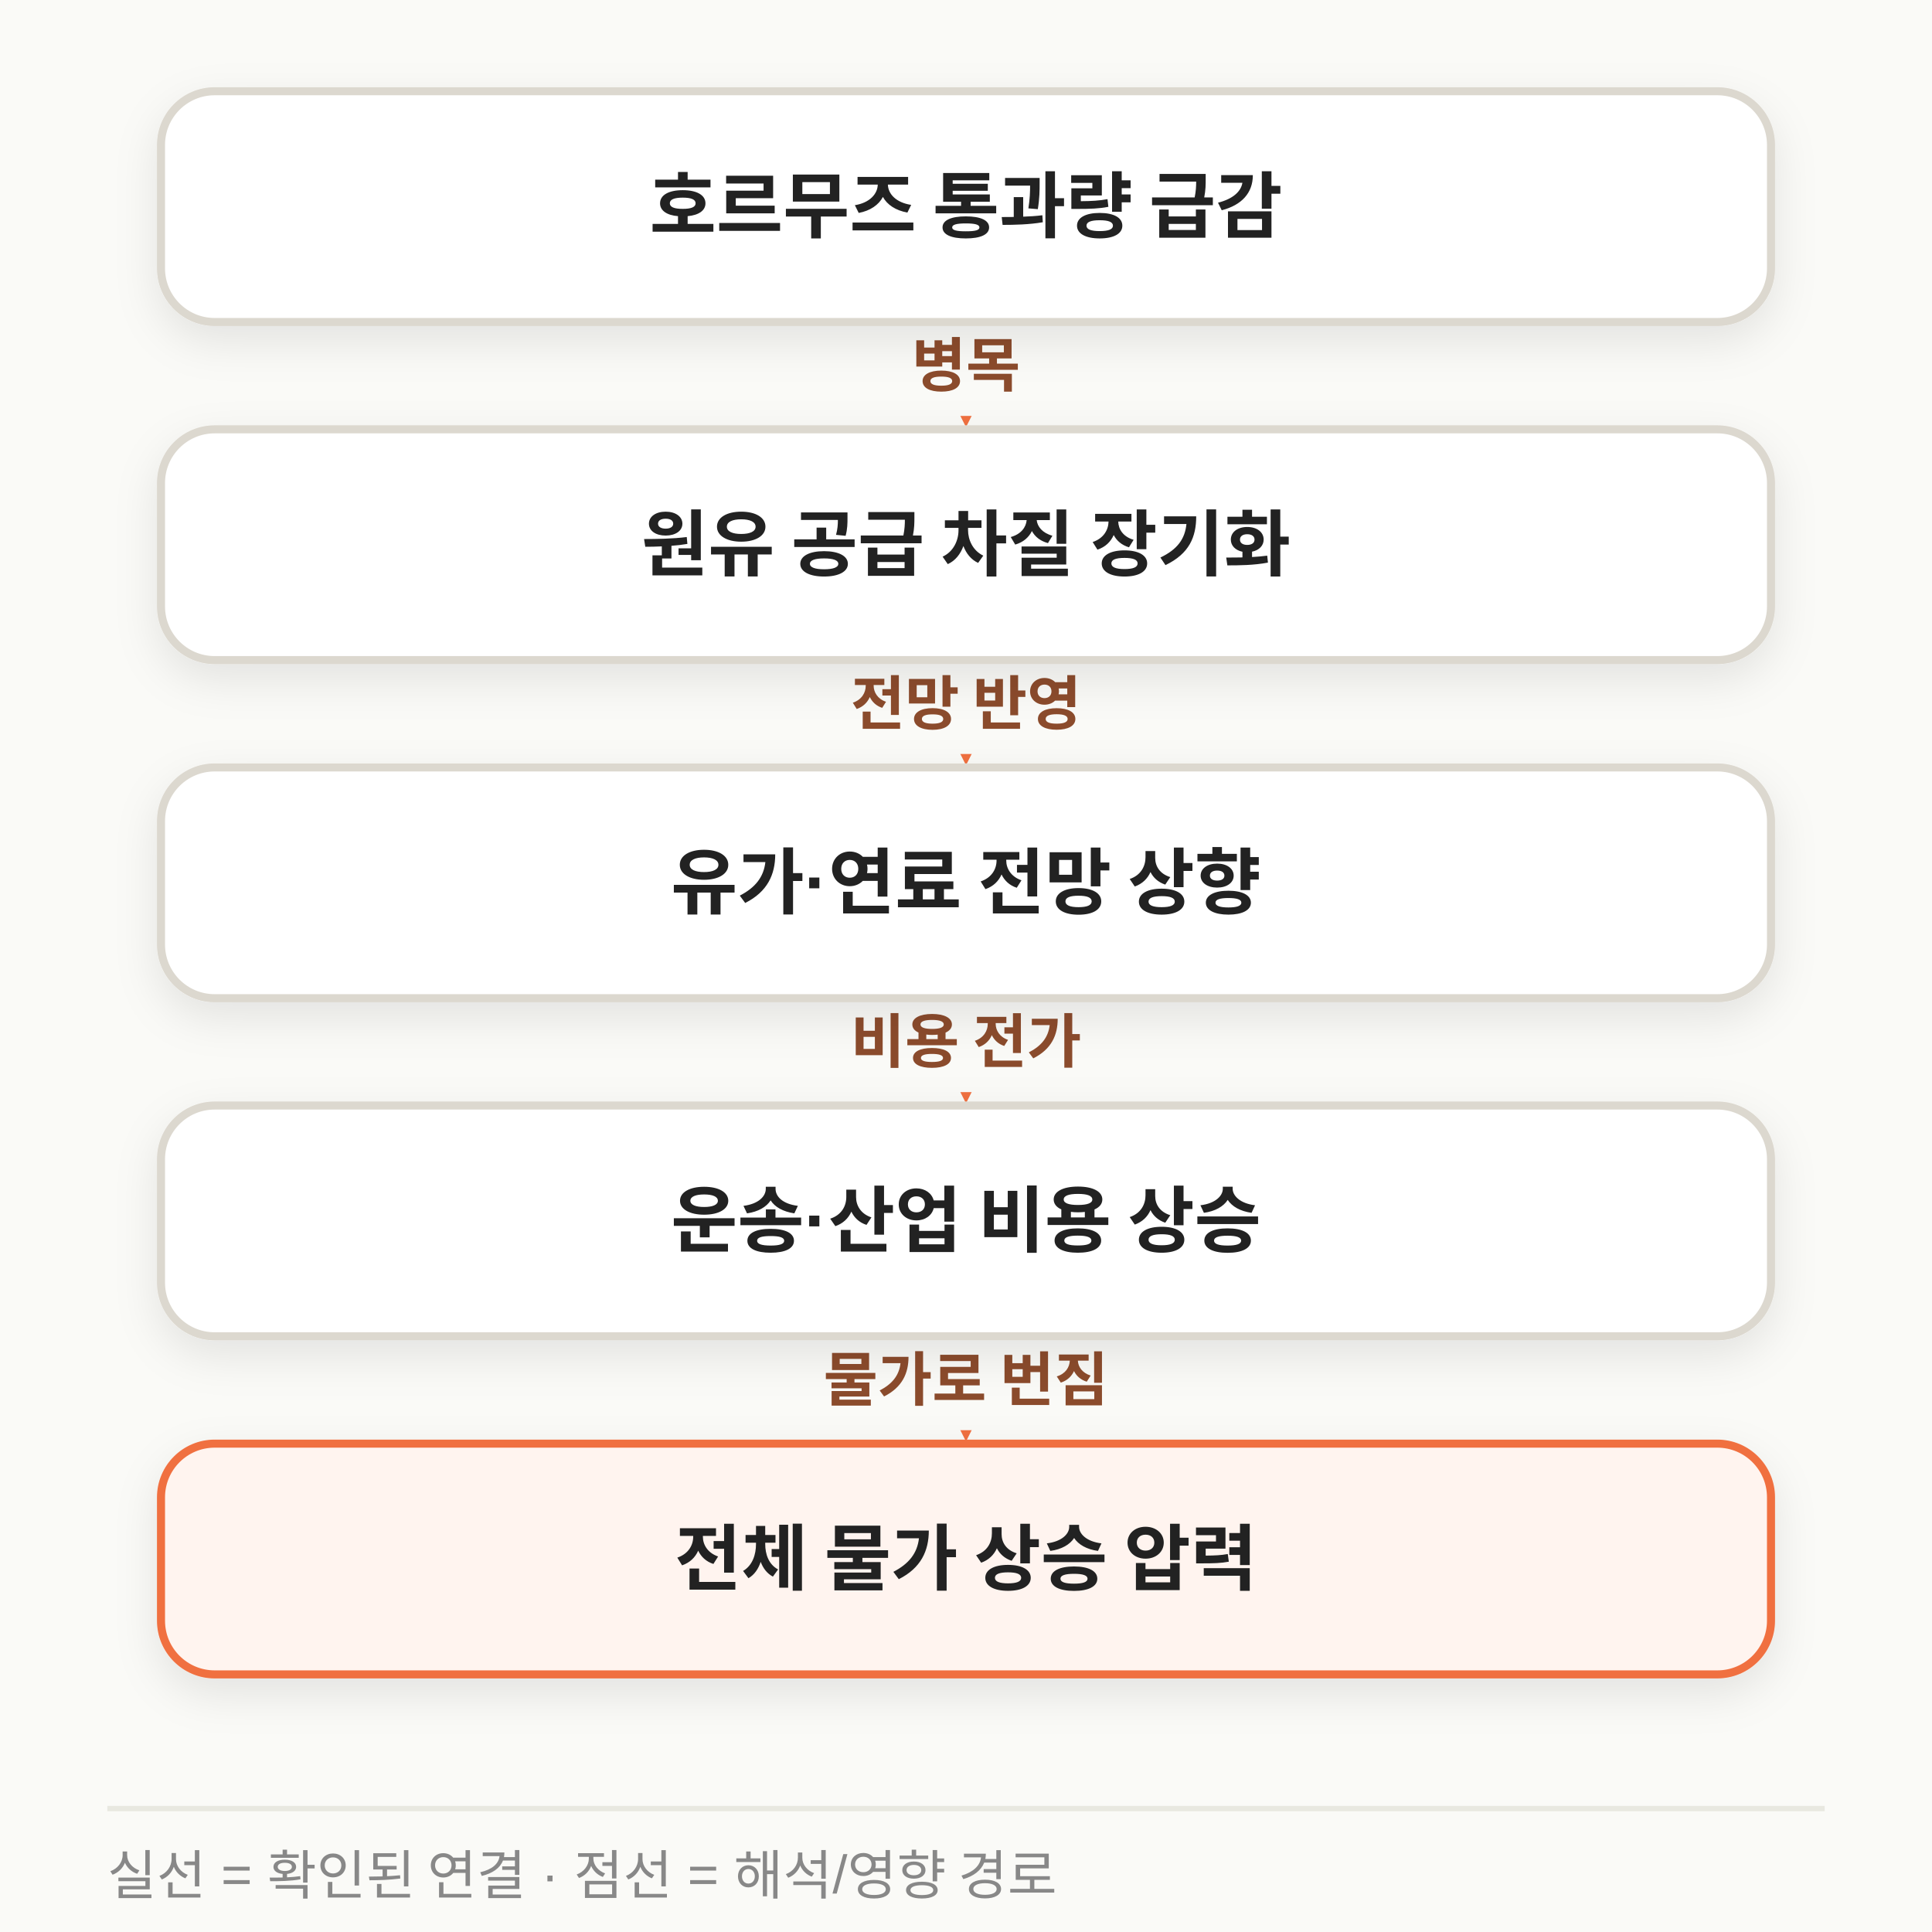
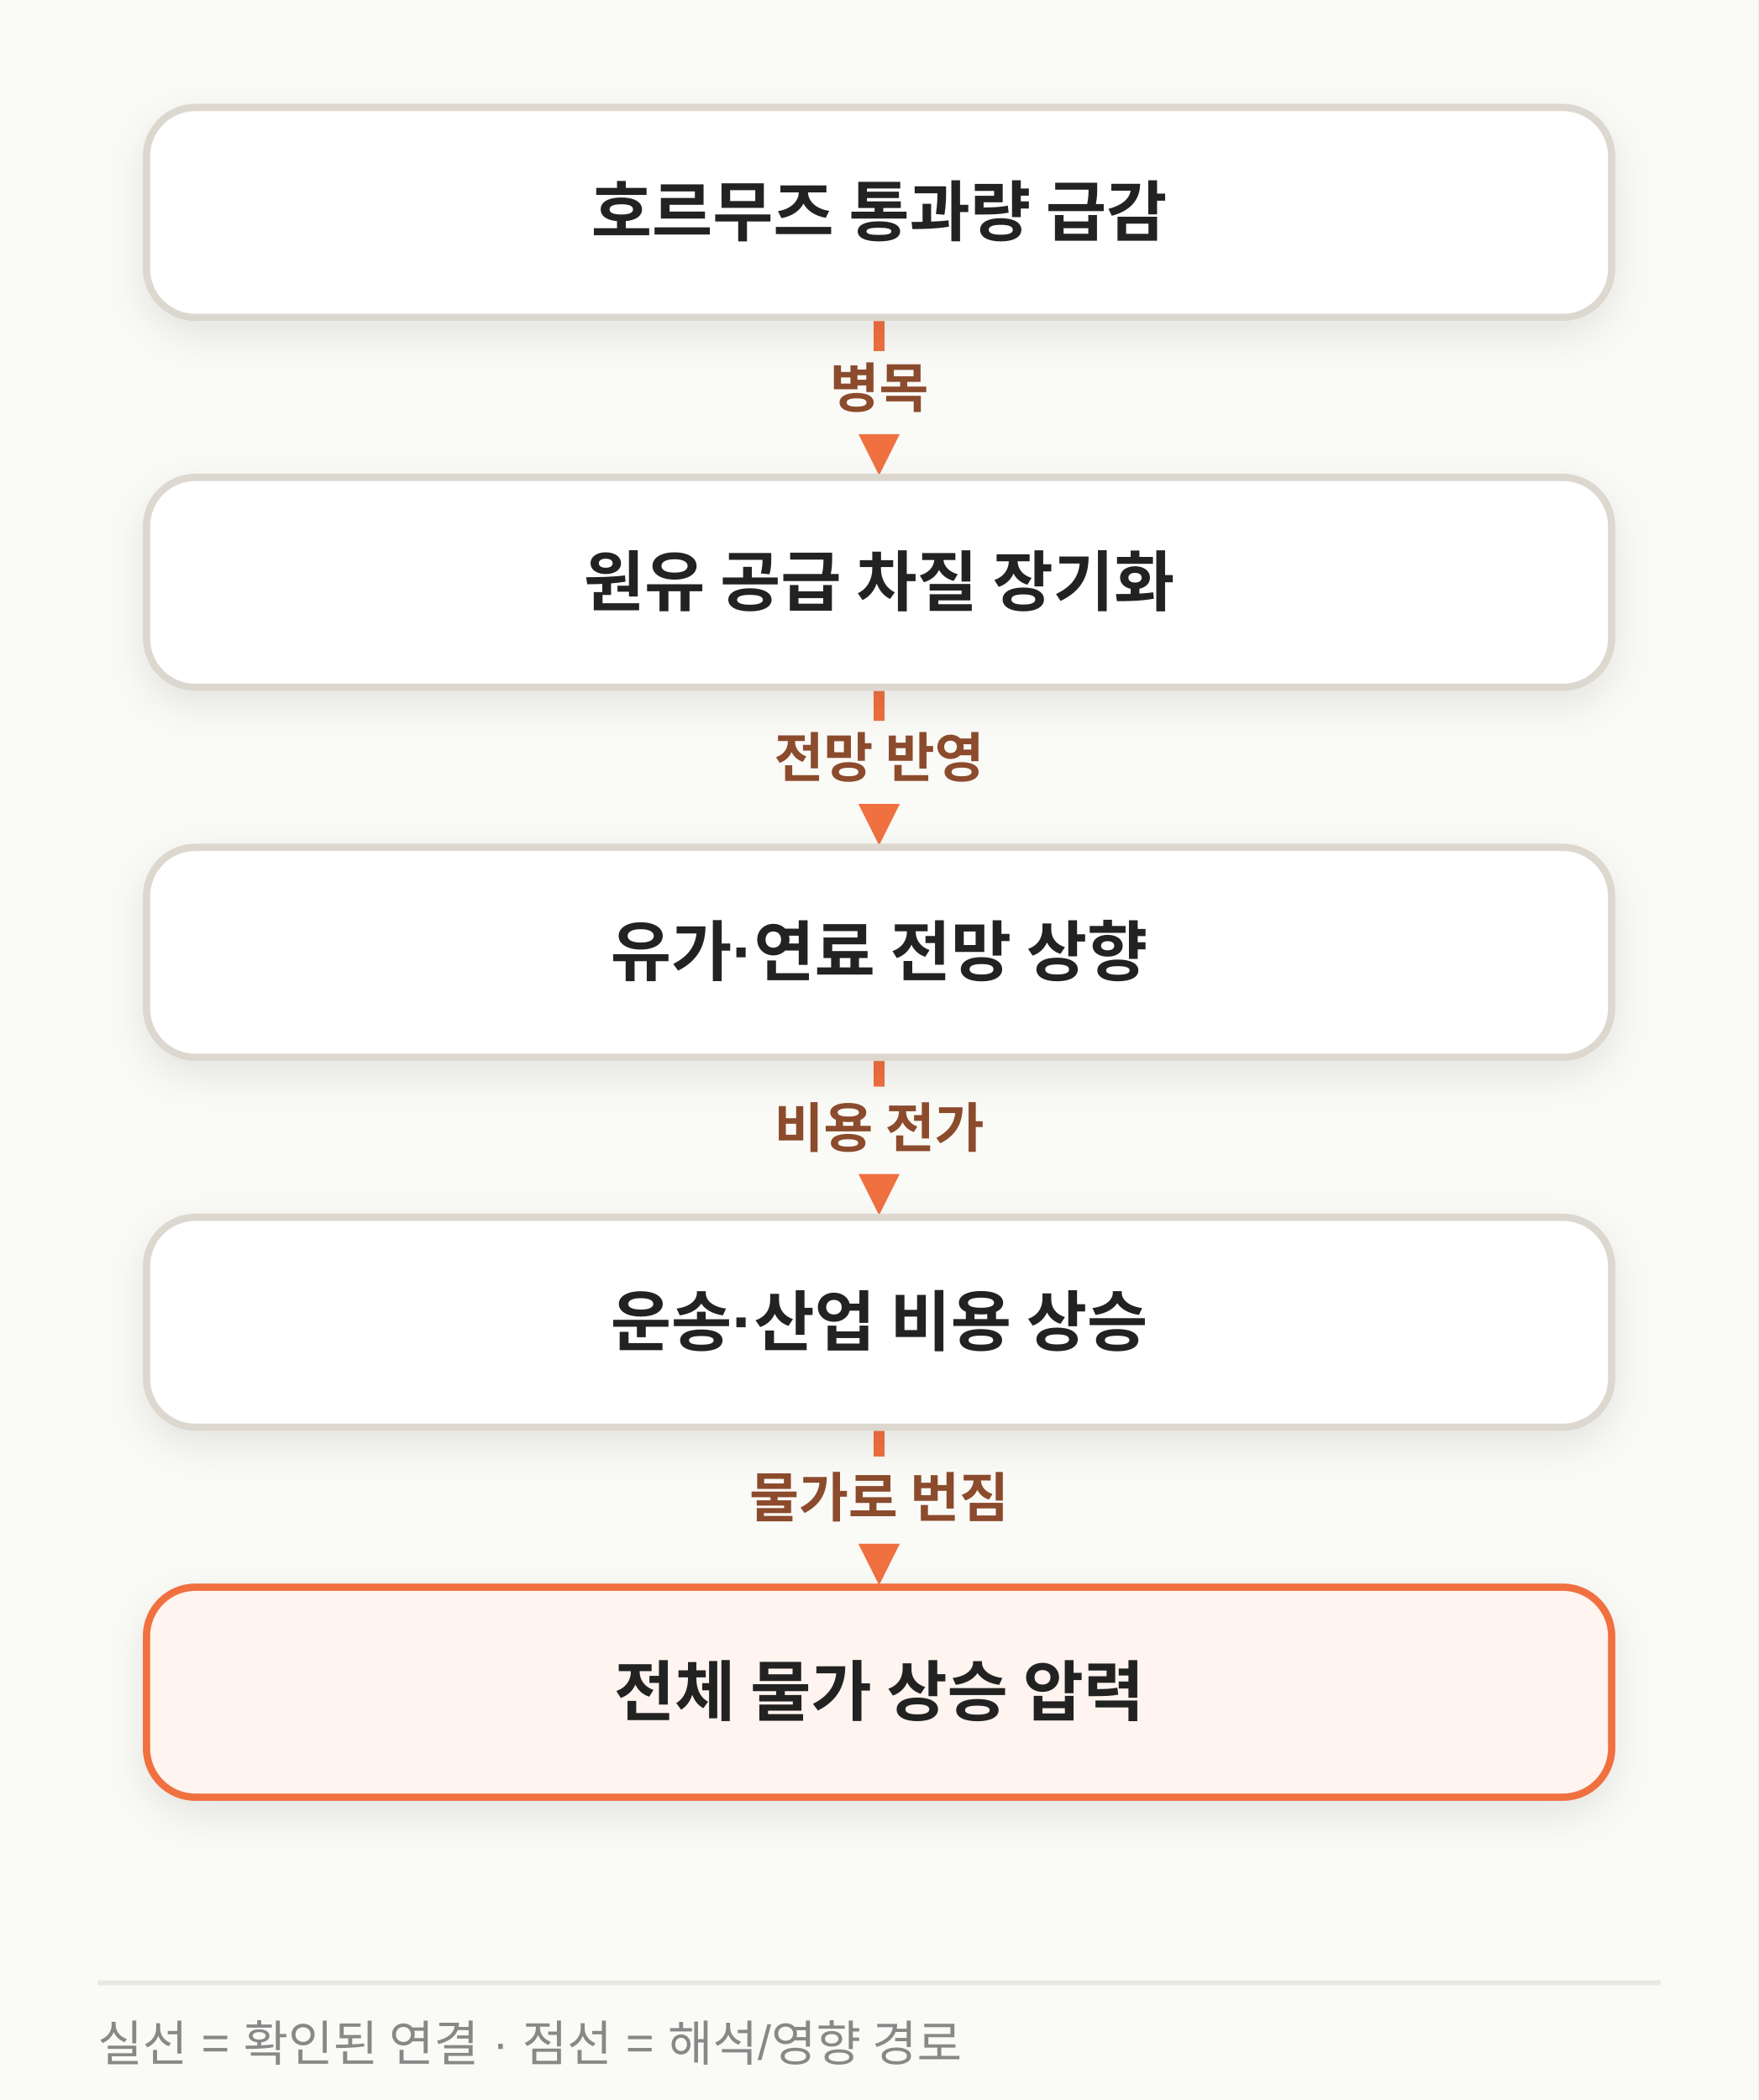
- <svg xmlns="http://www.w3.org/2000/svg" width="720" height="720" viewBox="0 0 720 720" class="morning-diagram morning-diagram-mobile" data-mobile-layout="same-topology" data-motion-orientation="TB" data-motion-steps="9">
+ <svg xmlns="http://www.w3.org/2000/svg" width="720" height="860" viewBox="0 0 720 860" class="morning-diagram morning-diagram-mobile" data-mobile-layout="same-topology" data-motion-orientation="TB" data-motion-steps="9">
  <defs>
    <filter id="shadow" x="-20%" y="-20%" width="140%" height="160%">
      <feDropShadow dx="0" dy="6" stdDeviation="8" flood-color="#111111" flood-opacity=".09" />
    </filter>
    <marker id="arrow" viewBox="0 0 10 10" refX="8" refY="5" markerWidth="8" markerHeight="8" orient="auto-start-reverse">
      <path d="M 0 0 L 10 5 L 0 10 z" fill="#F07040" />
    </marker>
  </defs>
-   <rect width="720" height="720" fill="#FAFAF7" />
+   <rect width="720" height="860" fill="#FAFAF7" />
  <g class="motion-step motion-edge" data-motion-step="1" data-from="A" data-to="B" style="--motion-delay:415ms">
-     <path d="M 360.0 120.0 C 360.0 140.0, 360.0 140.0, 360.0 152.0" fill="none" stroke="#F07040" stroke-width="4.5" marker-end="url(#arrow)" />
-     <rect x="306.0" y="121.0" width="108" height="34" rx="17" fill="#FAFAF7" />
-     <text x="360.0" y="144.0" text-anchor="middle" font-family="Apple SD Gothic Neo,Malgun Gothic,Arial,sans-serif" font-size="22" font-weight="800" fill="#8B4B2C">병목</text>
+     <path d="M 360.0 130.0 C 360.0 162.8, 360.0 162.8, 360.0 187.5" fill="none" stroke="#F07040" stroke-width="4.5" marker-end="url(#arrow)" />
+     <rect x="306.0" y="143.8" width="108" height="34" rx="17" fill="#FAFAF7" />
+     <text x="360.0" y="166.8" text-anchor="middle" font-family="Apple SD Gothic Neo,Malgun Gothic,Arial,sans-serif" font-size="22" font-weight="800" fill="#8B4B2C">병목</text>
  </g>
  <g class="motion-step motion-edge" data-motion-step="3" data-from="B" data-to="C" style="--motion-delay:1245ms">
-     <path d="M 360.0 246.0 C 360.0 266.0, 360.0 266.0, 360.0 278.0" fill="none" stroke="#F07040" stroke-width="4.5" marker-end="url(#arrow)" />
-     <rect x="288.5" y="247.0" width="143" height="34" rx="17" fill="#FAFAF7" />
-     <text x="360.0" y="270.0" text-anchor="middle" font-family="Apple SD Gothic Neo,Malgun Gothic,Arial,sans-serif" font-size="22" font-weight="800" fill="#8B4B2C">전망 반영</text>
+     <path d="M 360.0 281.5 C 360.0 314.2, 360.0 314.2, 360.0 339.0" fill="none" stroke="#F07040" stroke-width="4.5" marker-end="url(#arrow)" />
+     <rect x="288.5" y="295.2" width="143" height="34" rx="17" fill="#FAFAF7" />
+     <text x="360.0" y="318.2" text-anchor="middle" font-family="Apple SD Gothic Neo,Malgun Gothic,Arial,sans-serif" font-size="22" font-weight="800" fill="#8B4B2C">전망 반영</text>
  </g>
  <g class="motion-step motion-edge" data-motion-step="5" data-from="C" data-to="D" style="--motion-delay:2075ms">
-     <path d="M 360.0 372.0 C 360.0 392.0, 360.0 392.0, 360.0 404.0" fill="none" stroke="#F07040" stroke-width="4.5" stroke-dasharray="12 10" marker-end="url(#arrow)" />
-     <rect x="288.5" y="373.0" width="143" height="34" rx="17" fill="#FAFAF7" />
-     <text x="360.0" y="396.0" text-anchor="middle" font-family="Apple SD Gothic Neo,Malgun Gothic,Arial,sans-serif" font-size="22" font-weight="800" fill="#8B4B2C">비용 전가</text>
+     <path d="M 360.0 433.0 C 360.0 465.8, 360.0 465.8, 360.0 490.5" fill="none" stroke="#F07040" stroke-width="4.5" stroke-dasharray="12 10" marker-end="url(#arrow)" />
+     <rect x="288.5" y="446.8" width="143" height="34" rx="17" fill="#FAFAF7" />
+     <text x="360.0" y="469.8" text-anchor="middle" font-family="Apple SD Gothic Neo,Malgun Gothic,Arial,sans-serif" font-size="22" font-weight="800" fill="#8B4B2C">비용 전가</text>
  </g>
  <g class="motion-step motion-edge" data-motion-step="7" data-from="D" data-to="E" style="--motion-delay:2905ms">
-     <path d="M 360.0 498.0 C 360.0 518.0, 360.0 518.0, 360.0 530.0" fill="none" stroke="#F07040" stroke-width="4.5" stroke-dasharray="12 10" marker-end="url(#arrow)" />
-     <rect x="278.0" y="499.0" width="164" height="34" rx="17" fill="#FAFAF7" />
-     <text x="360.0" y="522.0" text-anchor="middle" font-family="Apple SD Gothic Neo,Malgun Gothic,Arial,sans-serif" font-size="22" font-weight="800" fill="#8B4B2C">물가로 번짐</text>
+     <path d="M 360.0 584.5 C 360.0 617.2, 360.0 617.2, 360.0 642.0" fill="none" stroke="#F07040" stroke-width="4.5" stroke-dasharray="12 10" marker-end="url(#arrow)" />
+     <rect x="278.0" y="598.2" width="164" height="34" rx="17" fill="#FAFAF7" />
+     <text x="360.0" y="621.2" text-anchor="middle" font-family="Apple SD Gothic Neo,Malgun Gothic,Arial,sans-serif" font-size="22" font-weight="800" fill="#8B4B2C">물가로 번짐</text>
  </g>
  <g class="motion-step motion-node" data-motion-step="0" style="--motion-delay:0ms;--motion-accent-delay:660ms">
-     <rect class="motion-node-shape" x="60.0" y="34.0" width="600.0" height="86" rx="20" fill="#FFFFFF" stroke="#DCD8CF" stroke-width="3" filter="url(#shadow)" />
-     <text x="360.0" y="77.0" text-anchor="middle" dominant-baseline="middle" font-family="Apple SD Gothic Neo,Malgun Gothic,Arial,sans-serif" font-size="27" font-weight="800" fill="#222222">호르무즈 통과량 급감</text>
+     <rect class="motion-node-shape" x="60.0" y="44.0" width="600.0" height="86" rx="20" fill="#FFFFFF" stroke="#DCD8CF" stroke-width="3" filter="url(#shadow)" />
+     <text x="360.0" y="87.0" text-anchor="middle" dominant-baseline="middle" font-family="Apple SD Gothic Neo,Malgun Gothic,Arial,sans-serif" font-size="27" font-weight="800" fill="#222222">호르무즈 통과량 급감</text>
  </g>
  <g class="motion-step motion-node" data-motion-step="2" style="--motion-delay:830ms;--motion-accent-delay:1490ms">
-     <rect class="motion-node-shape" x="60.0" y="160.0" width="600.0" height="86" rx="20" fill="#FFFFFF" stroke="#DCD8CF" stroke-width="3" filter="url(#shadow)" />
-     <text x="360.0" y="203.0" text-anchor="middle" dominant-baseline="middle" font-family="Apple SD Gothic Neo,Malgun Gothic,Arial,sans-serif" font-size="27" font-weight="800" fill="#222222">원유 공급 차질 장기화</text>
+     <rect class="motion-node-shape" x="60.0" y="195.5" width="600.0" height="86" rx="20" fill="#FFFFFF" stroke="#DCD8CF" stroke-width="3" filter="url(#shadow)" />
+     <text x="360.0" y="238.5" text-anchor="middle" dominant-baseline="middle" font-family="Apple SD Gothic Neo,Malgun Gothic,Arial,sans-serif" font-size="27" font-weight="800" fill="#222222">원유 공급 차질 장기화</text>
  </g>
  <g class="motion-step motion-node" data-motion-step="4" style="--motion-delay:1660ms;--motion-accent-delay:2320ms">
-     <rect class="motion-node-shape" x="60.0" y="286.0" width="600.0" height="86" rx="20" fill="#FFFFFF" stroke="#DCD8CF" stroke-width="3" filter="url(#shadow)" />
-     <text x="360.0" y="329.0" text-anchor="middle" dominant-baseline="middle" font-family="Apple SD Gothic Neo,Malgun Gothic,Arial,sans-serif" font-size="27" font-weight="800" fill="#222222">유가·연료 전망 상향</text>
+     <rect class="motion-node-shape" x="60.0" y="347.0" width="600.0" height="86" rx="20" fill="#FFFFFF" stroke="#DCD8CF" stroke-width="3" filter="url(#shadow)" />
+     <text x="360.0" y="390.0" text-anchor="middle" dominant-baseline="middle" font-family="Apple SD Gothic Neo,Malgun Gothic,Arial,sans-serif" font-size="27" font-weight="800" fill="#222222">유가·연료 전망 상향</text>
  </g>
  <g class="motion-step motion-node" data-motion-step="6" style="--motion-delay:2490ms;--motion-accent-delay:3150ms">
-     <rect class="motion-node-shape" x="60.0" y="412.0" width="600.0" height="86" rx="20" fill="#FFFFFF" stroke="#DCD8CF" stroke-width="3" filter="url(#shadow)" />
-     <text x="360.0" y="455.0" text-anchor="middle" dominant-baseline="middle" font-family="Apple SD Gothic Neo,Malgun Gothic,Arial,sans-serif" font-size="27" font-weight="800" fill="#222222">운송·산업 비용 상승</text>
+     <rect class="motion-node-shape" x="60.0" y="498.5" width="600.0" height="86" rx="20" fill="#FFFFFF" stroke="#DCD8CF" stroke-width="3" filter="url(#shadow)" />
+     <text x="360.0" y="541.5" text-anchor="middle" dominant-baseline="middle" font-family="Apple SD Gothic Neo,Malgun Gothic,Arial,sans-serif" font-size="27" font-weight="800" fill="#222222">운송·산업 비용 상승</text>
  </g>
  <g class="motion-step motion-node motion-risk" data-motion-step="8" style="--motion-delay:3320ms;--motion-accent-delay:3980ms">
-     <rect class="motion-node-shape" x="60.0" y="538.0" width="600.0" height="86" rx="20" fill="#FFF4EF" stroke="#F07040" stroke-width="3" filter="url(#shadow)" />
-     <text x="360.0" y="581.0" text-anchor="middle" dominant-baseline="middle" font-family="Apple SD Gothic Neo,Malgun Gothic,Arial,sans-serif" font-size="27" font-weight="800" fill="#222222">전체 물가 상승 압력</text>
+     <rect class="motion-node-shape" x="60.0" y="650.0" width="600.0" height="86" rx="20" fill="#FFF4EF" stroke="#F07040" stroke-width="3" filter="url(#shadow)" />
+     <text x="360.0" y="693.0" text-anchor="middle" dominant-baseline="middle" font-family="Apple SD Gothic Neo,Malgun Gothic,Arial,sans-serif" font-size="27" font-weight="800" fill="#222222">전체 물가 상승 압력</text>
  </g>
-   <line x1="40" y1="674" x2="680" y2="674" stroke="#E8E8E0" stroke-width="2" />
-   <text x="40" y="706" font-family="Apple SD Gothic Neo,Malgun Gothic,Arial,sans-serif" font-size="20" fill="#888888">실선 = 확인된 연결 · 점선 = 해석/영향 경로</text>
+   <line x1="40" y1="812" x2="680" y2="812" stroke="#E8E8E0" stroke-width="2" />
+   <text x="40" y="844" font-family="Apple SD Gothic Neo,Malgun Gothic,Arial,sans-serif" font-size="20" fill="#888888">실선 = 확인된 연결 · 점선 = 해석/영향 경로</text>
</svg>
